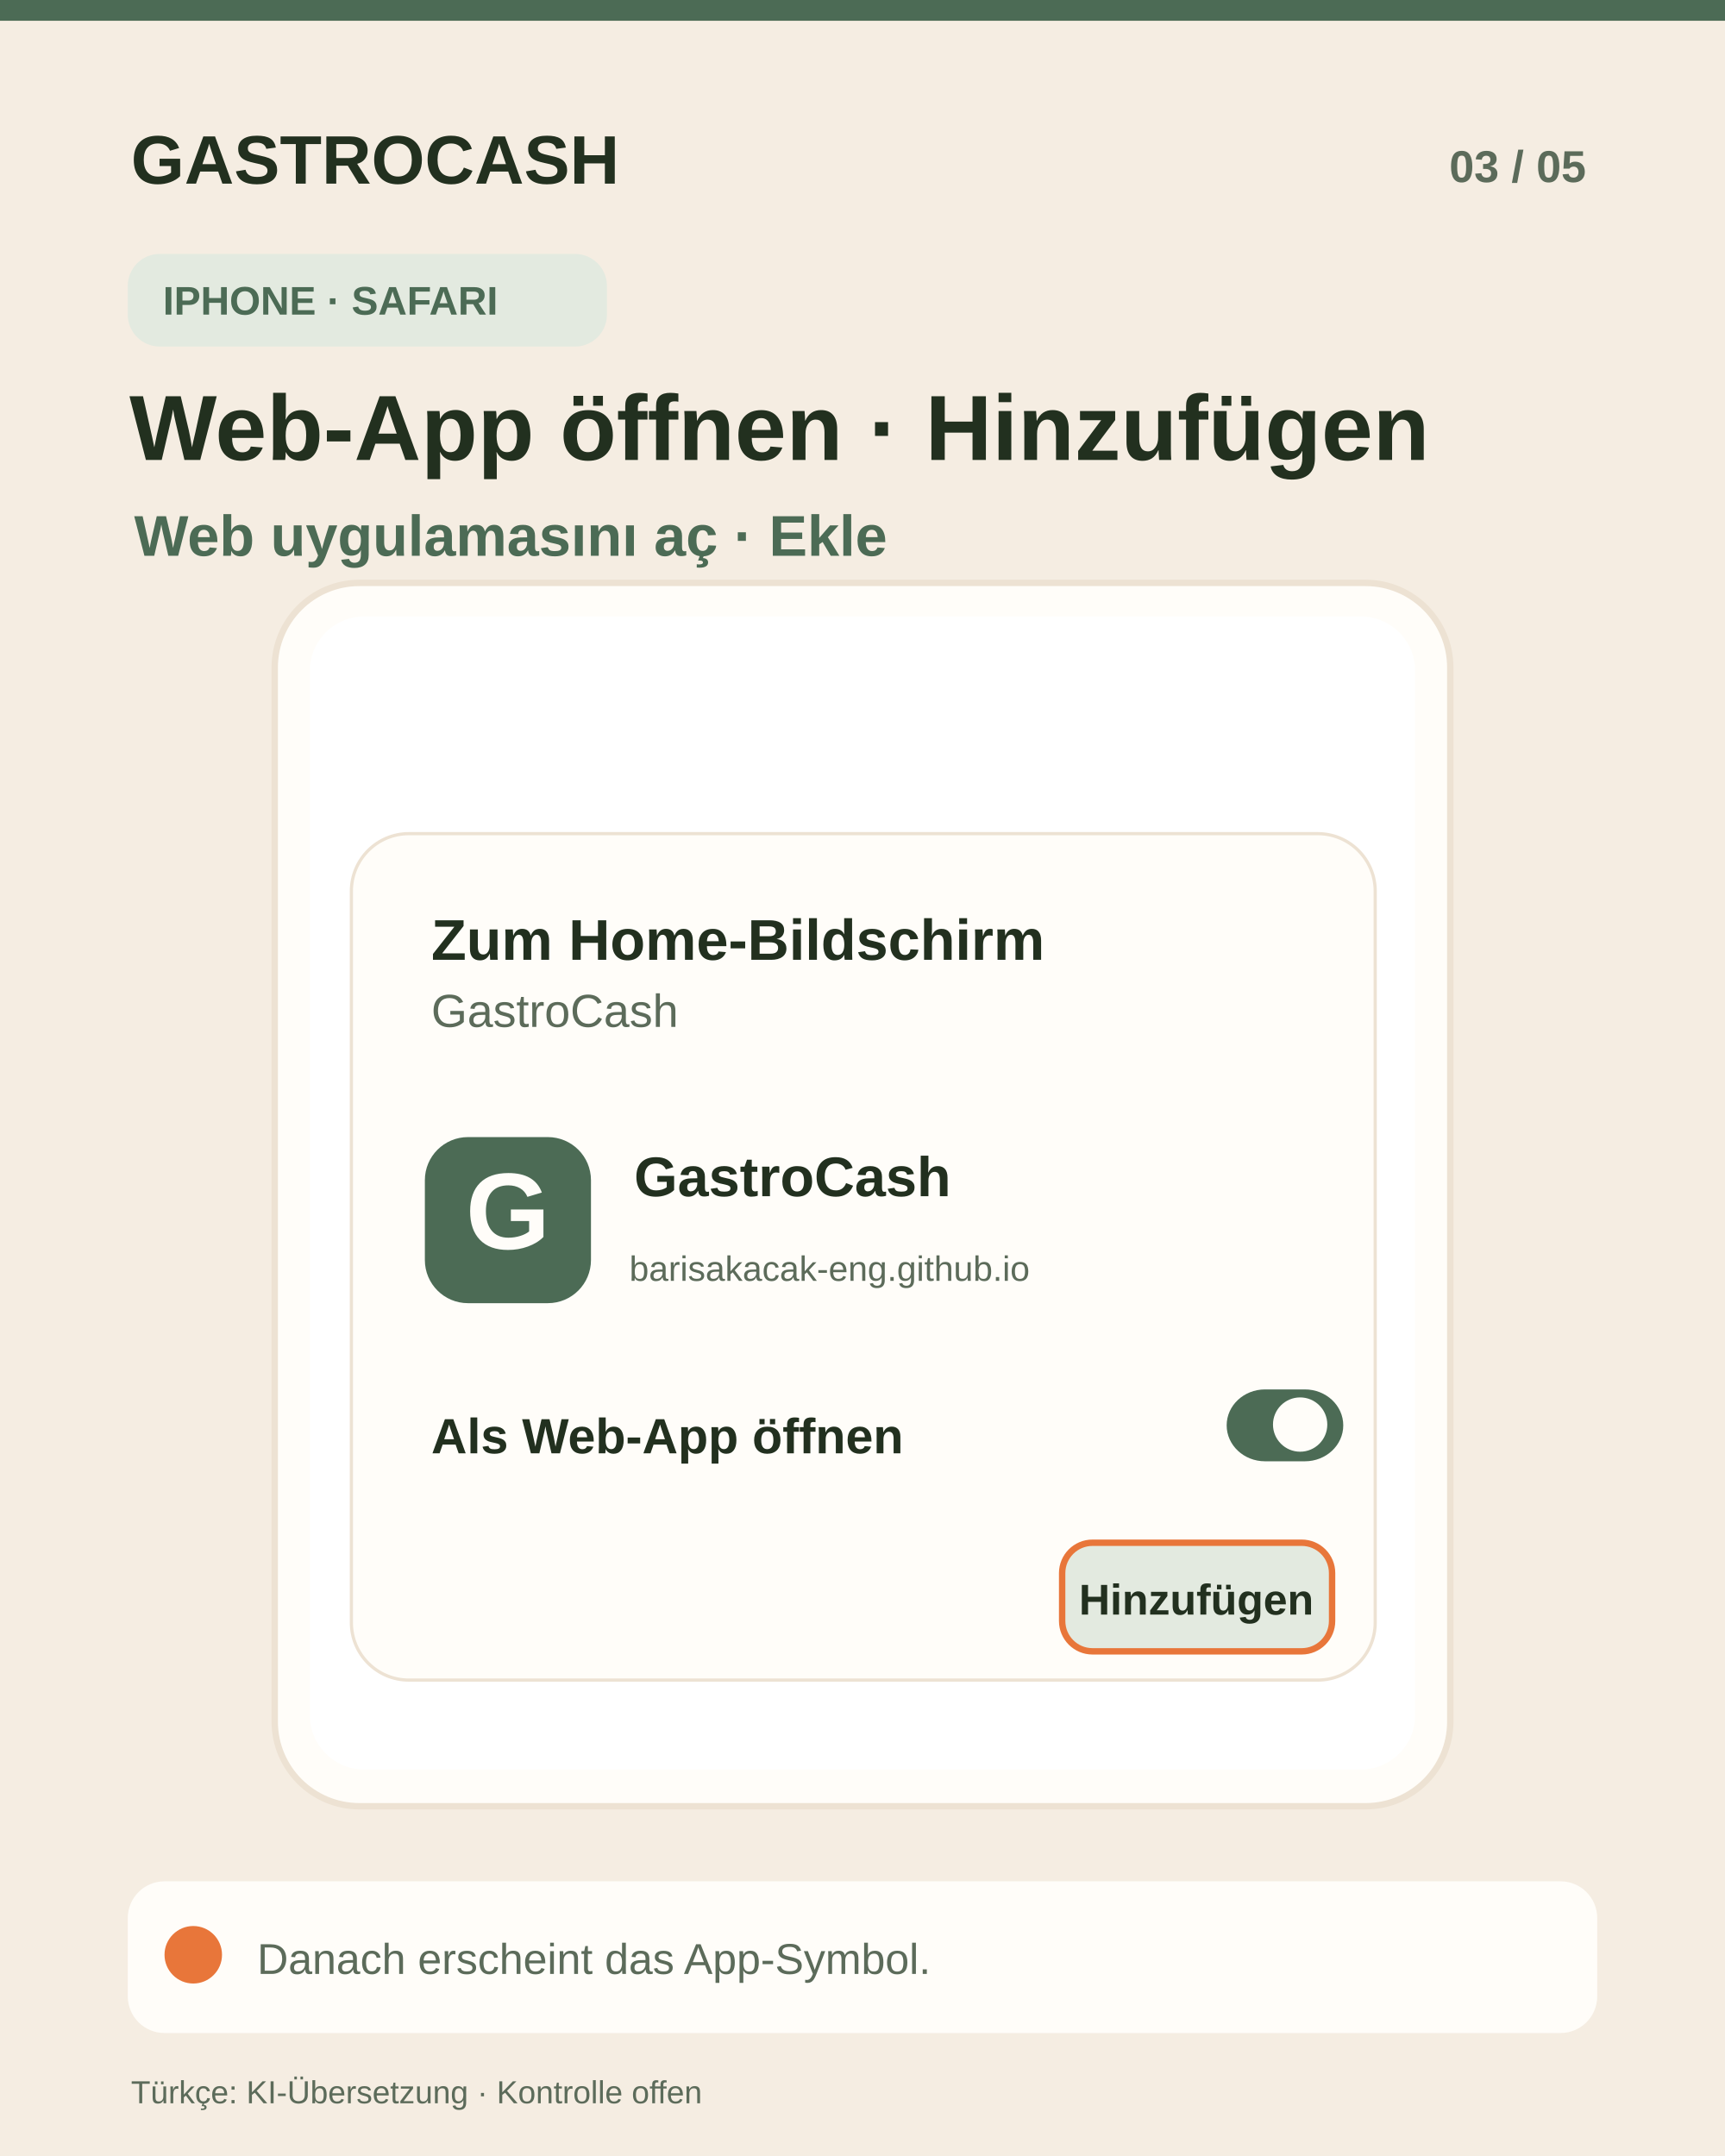
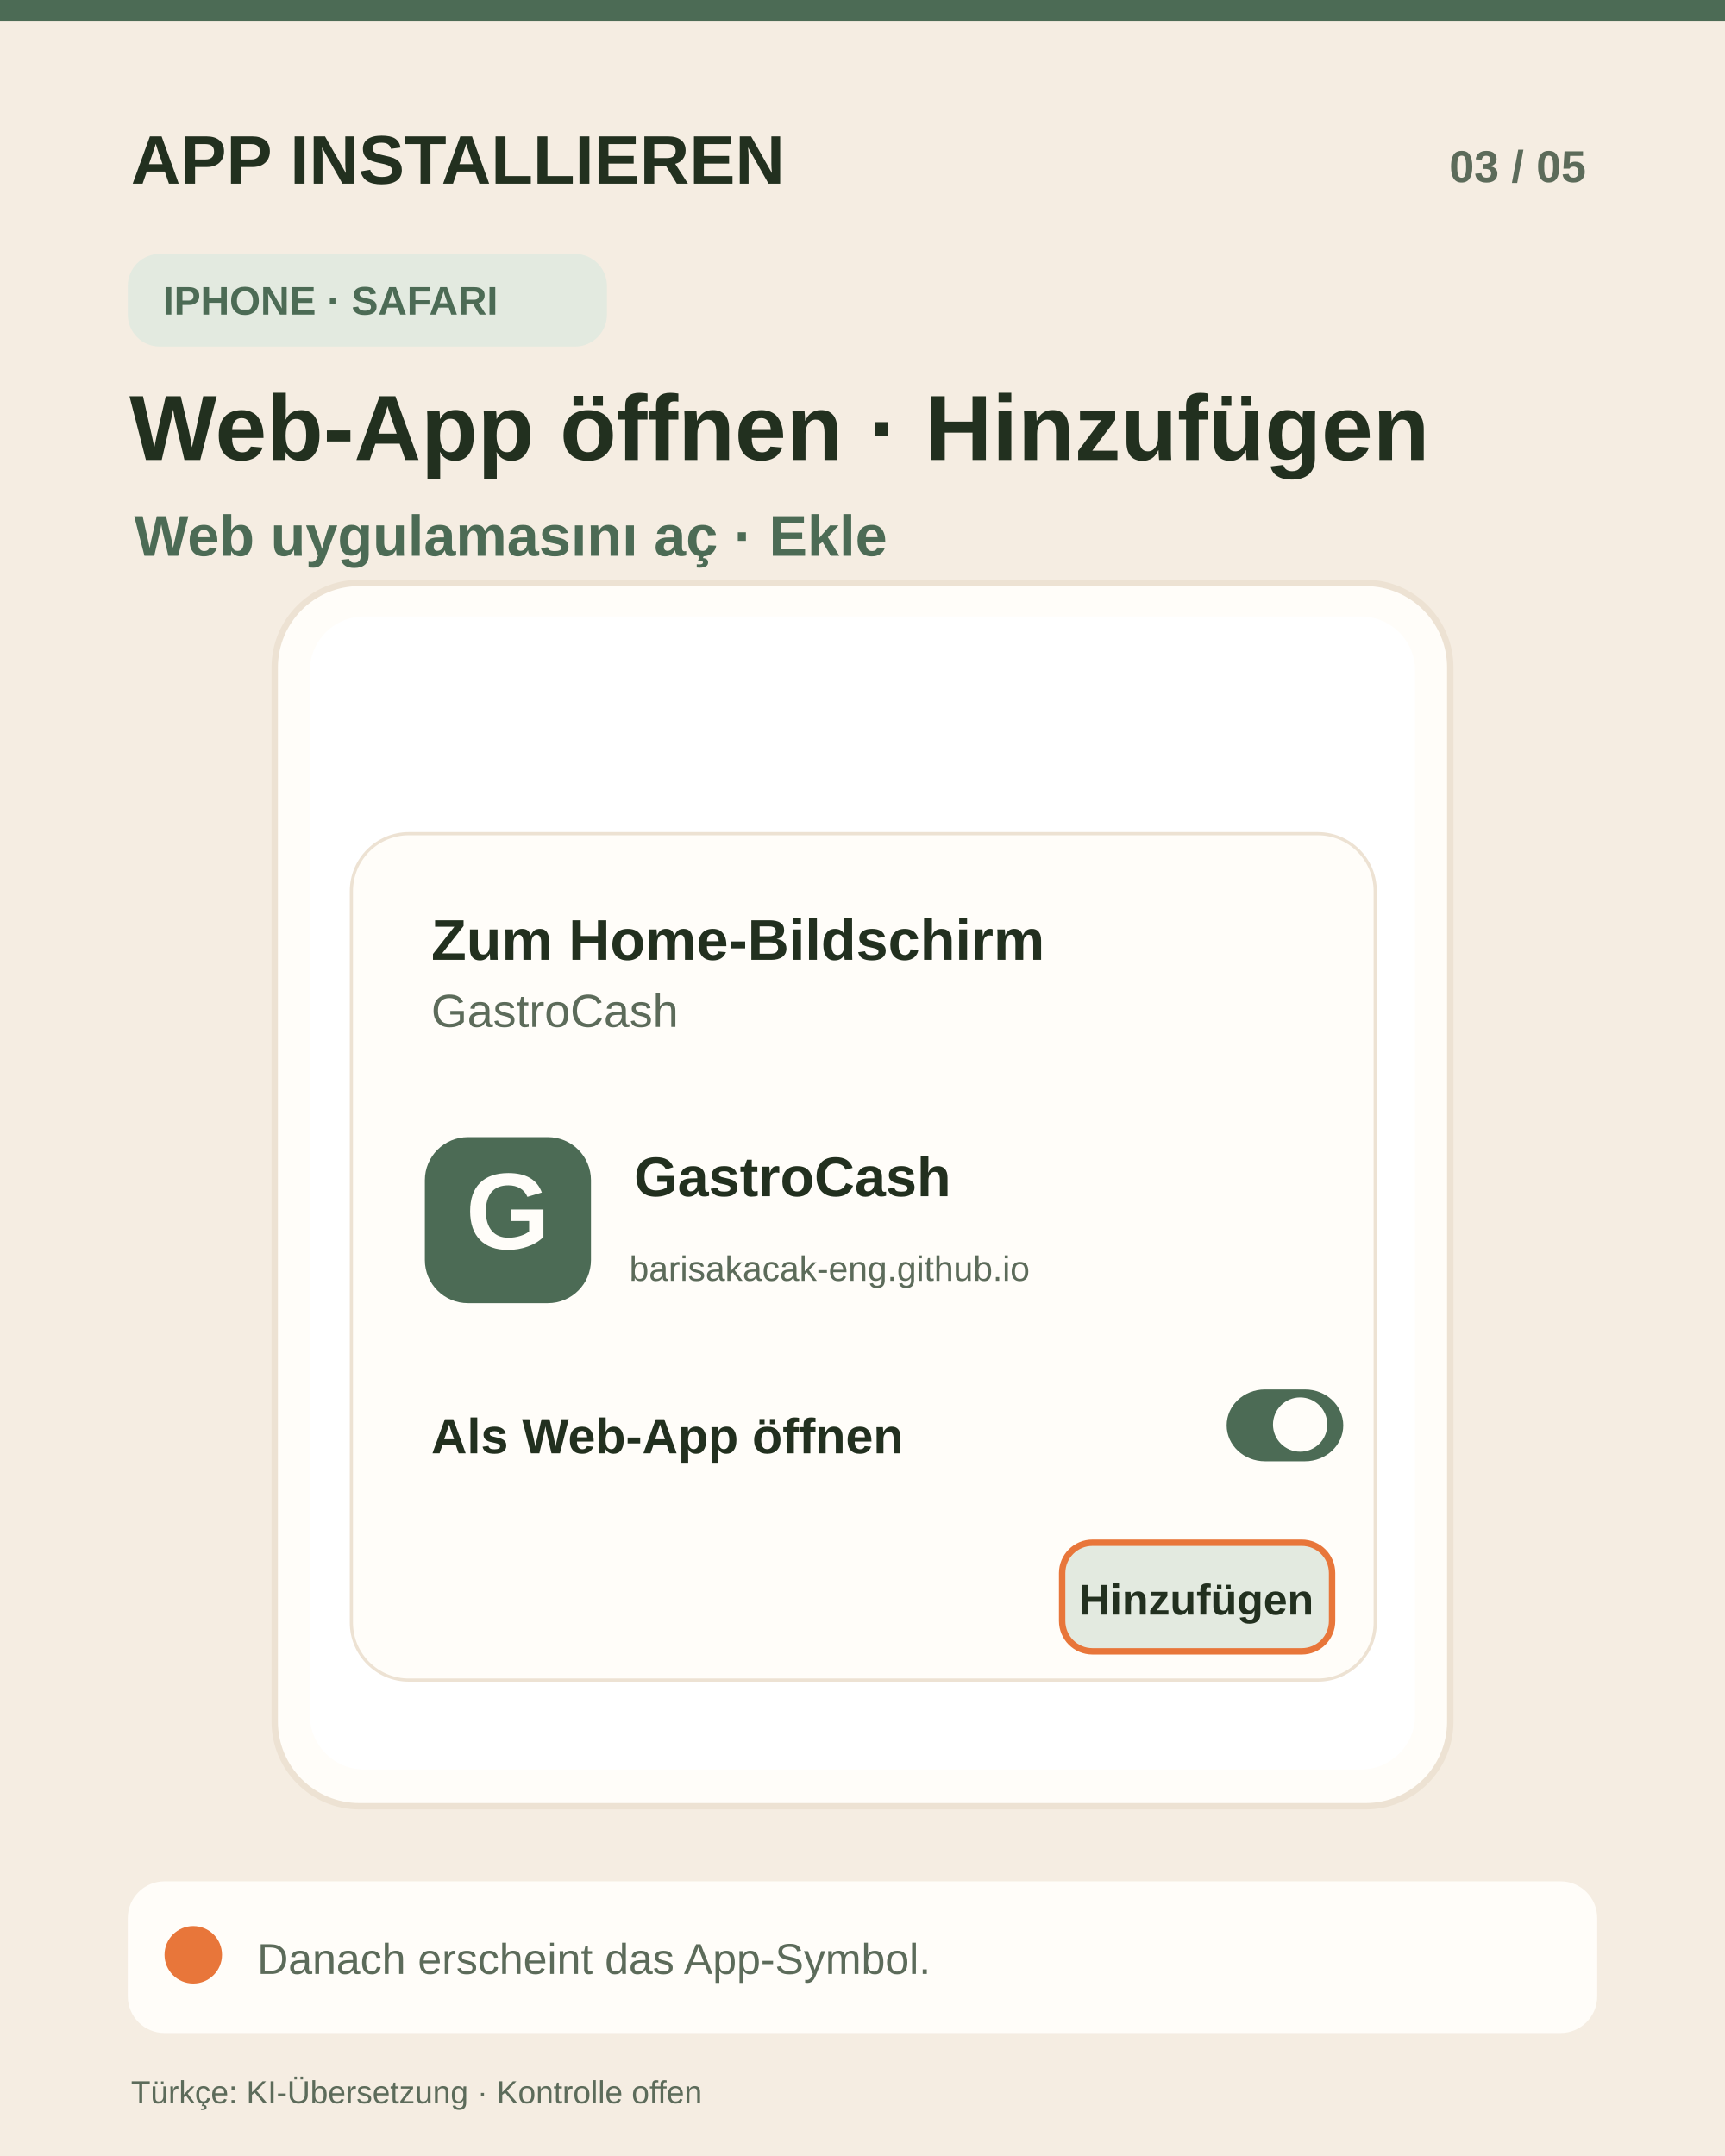
<svg xmlns="http://www.w3.org/2000/svg" width="1080" height="1350" viewBox="0 0 1080 1350">
  <rect x="0" y="0" width="1080" height="1350" rx="0" fill="#F5EDE2" />
  <rect x="0" y="0" width="1080" height="13" rx="0" fill="#4C6B55" />
-   <text x="82" y="115" font-family="-apple-system,BlinkMacSystemFont,Arial,sans-serif" font-size="43" font-weight="800" fill="#22301F" text-anchor="start">GASTROCASH</text>
+   <text x="82" y="115" font-family="-apple-system,BlinkMacSystemFont,Arial,sans-serif" font-size="43" font-weight="800" fill="#22301F" text-anchor="start">APP INSTALLIEREN</text>
  <text x="993" y="114" font-family="-apple-system,BlinkMacSystemFont,Arial,sans-serif" font-size="28" font-weight="600" fill="#5C6B5A" text-anchor="end">03 / 05</text>
  <rect x="80" y="159" width="300" height="58" rx="20" fill="#E3EAE0" />
  <text x="102" y="197" font-family="-apple-system,BlinkMacSystemFont,Arial,sans-serif" font-size="25" font-weight="750" fill="#4C6B55" text-anchor="start">IPHONE · SAFARI</text>
  <text x="81" y="288" font-family="-apple-system,BlinkMacSystemFont,Arial,sans-serif" font-size="58" font-weight="750" fill="#22301F" text-anchor="start">Web-App öffnen · Hinzufügen</text>
  <text x="84" y="348" font-family="-apple-system,BlinkMacSystemFont,Arial,sans-serif" font-size="36" font-weight="600" fill="#4C6B55" text-anchor="start">Web uygulamasını aç · Ekle</text>
  <rect x="172" y="365" width="736" height="766" rx="53" fill="#FFFDF9" stroke="#EDE2D3" stroke-width="4" />
  <rect x="194" y="386" width="692" height="722" rx="34" fill="#FFFFFF" />
  <rect x="220" y="522" width="641" height="530" rx="36" fill="#FFFDF9" stroke="#EDE2D3" stroke-width="2" />
  <text x="270" y="601" font-family="-apple-system,BlinkMacSystemFont,Arial,sans-serif" font-size="36" font-weight="700" fill="#22301F" text-anchor="start">Zum Home-Bildschirm</text>
  <text x="270" y="643" font-family="-apple-system,BlinkMacSystemFont,Arial,sans-serif" font-size="29" font-weight="500" fill="#5C6B5A" text-anchor="start">GastroCash</text>
  <rect x="266" y="712" width="104" height="104" rx="27" fill="#4C6B55" />
  <text x="318" y="782" font-family="-apple-system,BlinkMacSystemFont,Arial,sans-serif" font-size="68" font-weight="800" fill="#FFFDF9" text-anchor="middle">G</text>
  <text x="397" y="749" font-family="-apple-system,BlinkMacSystemFont,Arial,sans-serif" font-size="35" font-weight="700" fill="#22301F" text-anchor="start">GastroCash</text>
  <text x="394" y="802" font-family="-apple-system,BlinkMacSystemFont,Arial,sans-serif" font-size="22" font-weight="500" fill="#5C6B5A" text-anchor="start">barisakacak-eng.github.io</text>
  <text x="270" y="910" font-family="-apple-system,BlinkMacSystemFont,Arial,sans-serif" font-size="31" font-weight="600" fill="#22301F" text-anchor="start">Als Web-App öffnen</text>
  <rect x="768" y="870" width="73" height="45" rx="24" fill="#4C6B55" />
  <circle cx="814" cy="892" r="17" fill="#FFFDF9" />
  <rect x="665" y="966" width="169" height="68" rx="19" fill="#E3EAE0" stroke="#E8763A" stroke-width="4" />
  <text x="749" y="1011" font-family="-apple-system,BlinkMacSystemFont,Arial,sans-serif" font-size="27" font-weight="700" fill="#22301F" text-anchor="middle">Hinzufügen</text>
  <rect x="80" y="1178" width="920" height="95" rx="23" fill="#FFFDF9" />
  <circle cx="121" cy="1224" r="18" fill="#E8763A" />
  <text x="161" y="1236" font-family="-apple-system,BlinkMacSystemFont,Arial,sans-serif" font-size="27" font-weight="500" fill="#5C6B5A" text-anchor="start">Danach erscheint das App-Symbol.</text>
  <text x="82" y="1317" font-family="-apple-system,BlinkMacSystemFont,Arial,sans-serif" font-size="20" font-weight="500" fill="#5C6B5A" text-anchor="start">Türkçe: KI-Übersetzung · Kontrolle offen</text>
</svg>
